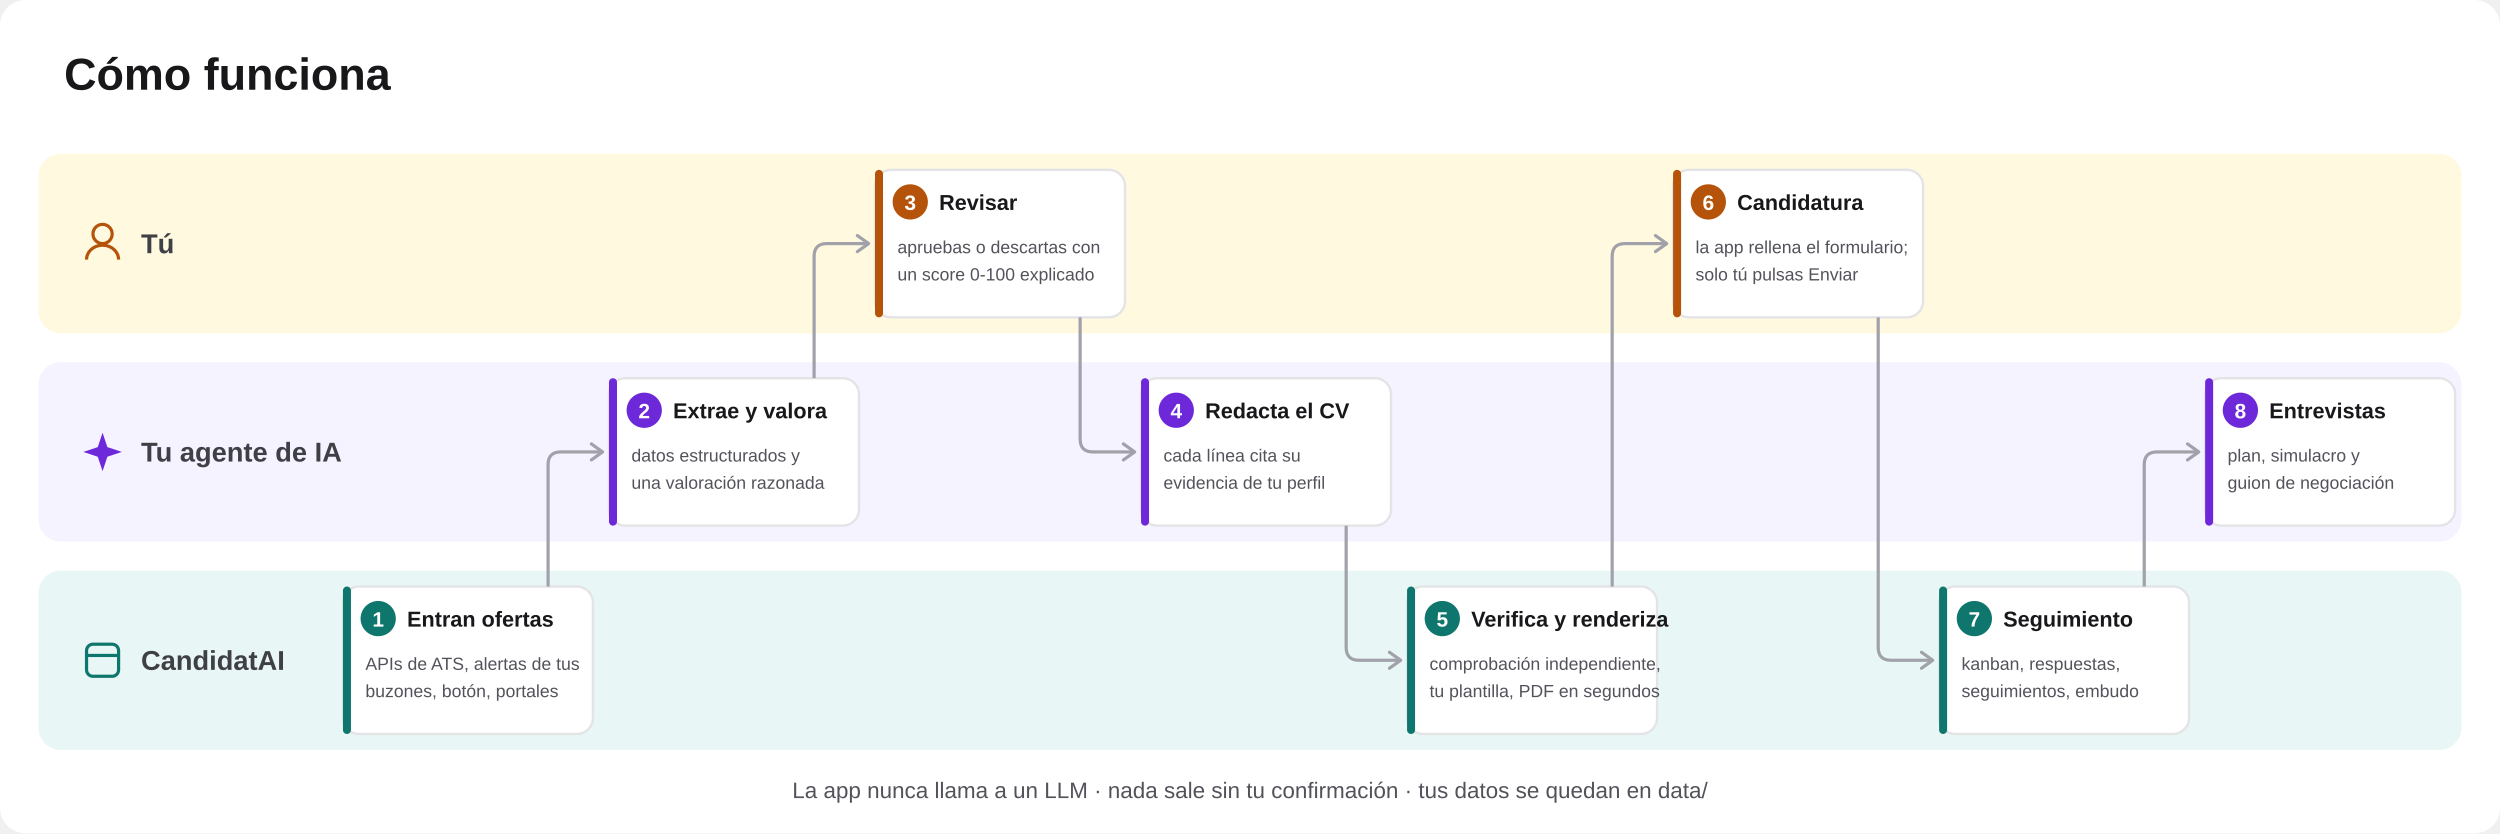
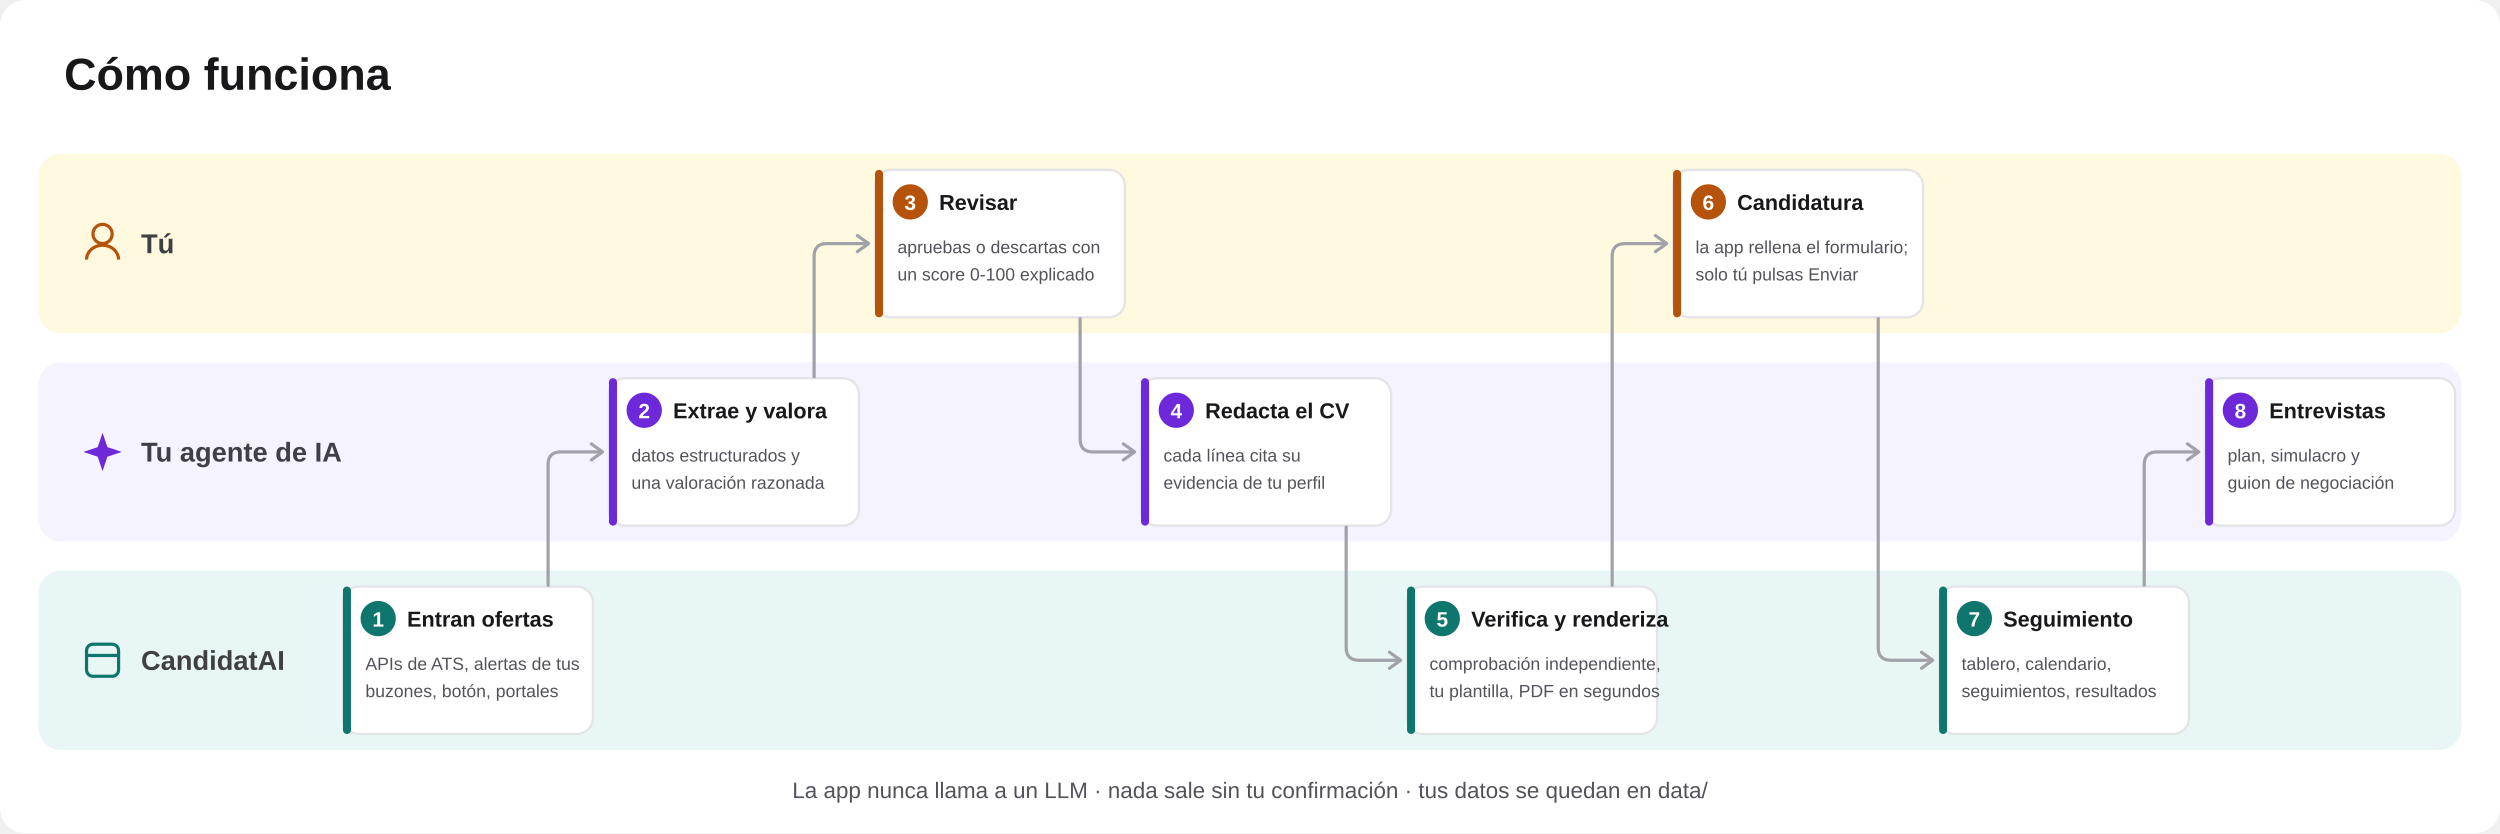
<svg xmlns="http://www.w3.org/2000/svg" width="1560" height="520" viewBox="0 0 1560 520" role="img" aria-label="Cómo funciona">
  <style>.bg{fill:#ffffff}.title{fill:#18181B}.muted{fill:#52525B}.card{fill:#ffffff;stroke:#E4E4E7}.arrow{stroke:#A1A1AA}.lanelabel{fill:#3F3F46}@media (prefers-color-scheme: dark){.bg{fill:#0D1117}.title{fill:#F4F4F5}.muted{fill:#A1A1AA}.card{fill:#161B22;stroke:#30363D}.arrow{stroke:#6E7681}.lanelabel{fill:#D4D4D8}.lane{fill-opacity:0.10}.cardtitle{fill:#F4F4F5}.carddetail{fill:#A1A1AA}}</style>
  <rect class="bg" width="1560" height="520" rx="16" />
  <g font-family="'Segoe UI', 'Helvetica Neue', Arial, sans-serif">
    <text class="title" x="40" y="56" font-size="28" font-weight="800">Cómo funciona</text>
    <rect class="lane" x="24" y="96" width="1512" height="112" rx="14" fill="#FEF3C7" fill-opacity="0.55" />
    <g transform="translate(64,152)" color="#B45309" style="color:#B45309">
      <circle cx="0" cy="-6" r="6" fill="none" stroke="currentColor" stroke-width="2" />
      <path d="M-10 10 a10 9 0 0 1 20 0" fill="none" stroke="currentColor" stroke-width="2" />
    </g>
    <text class="lanelabel" x="88" y="158" font-size="17" font-weight="700">Tú</text>
    <rect class="lane" x="24" y="226" width="1512" height="112" rx="14" fill="#EDE9FE" fill-opacity="0.55" />
    <g transform="translate(64,282)" color="#6D28D9" style="color:#6D28D9">
      <path d="M0 -12 L3 -3 L12 0 L3 3 L0 12 L-3 3 L-12 0 L-3 -3 Z" fill="currentColor" />
    </g>
    <text class="lanelabel" x="88" y="288" font-size="17" font-weight="700">Tu agente de IA</text>
    <rect class="lane" x="24" y="356" width="1512" height="112" rx="14" fill="#D5F0EC" fill-opacity="0.55" />
    <g transform="translate(64,412)" color="#0F766E" style="color:#0F766E">
      <rect x="-10" y="-10" width="20" height="20" rx="4" fill="none" stroke="currentColor" stroke-width="2" />
      <path d="M-10 -3 h20" stroke="currentColor" stroke-width="2" />
    </g>
    <text class="lanelabel" x="88" y="418" font-size="17" font-weight="700">CandidatAI</text>
    <g transform="translate(214,366)">
      <rect class="card" width="156" height="92" rx="10" stroke-width="1.5" />
      <rect width="5" height="92" rx="2.5" fill="#0F766E" />
      <circle cx="22" cy="20" r="11" fill="#0F766E" />
      <text x="22" y="25" text-anchor="middle" font-size="13" font-weight="700" fill="#fff">1</text>
      <text class="title cardtitle" x="40" y="25" font-size="13.5" font-weight="700">Entran ofertas</text>
      <text class="muted carddetail" x="14" y="52" font-size="11">APIs de ATS, alertas de tus</text>
      <text class="muted carddetail" x="14" y="69" font-size="11">buzones, botón, portales</text>
    </g>
    <g transform="translate(380,236)">
      <rect class="card" width="156" height="92" rx="10" stroke-width="1.5" />
      <rect width="5" height="92" rx="2.5" fill="#6D28D9" />
      <circle cx="22" cy="20" r="11" fill="#6D28D9" />
      <text x="22" y="25" text-anchor="middle" font-size="13" font-weight="700" fill="#fff">2</text>
      <text class="title cardtitle" x="40" y="25" font-size="13.5" font-weight="700">Extrae y valora</text>
      <text class="muted carddetail" x="14" y="52" font-size="11">datos estructurados y</text>
      <text class="muted carddetail" x="14" y="69" font-size="11">una valoración razonada</text>
    </g>
    <g transform="translate(546,106)">
      <rect class="card" width="156" height="92" rx="10" stroke-width="1.5" />
      <rect width="5" height="92" rx="2.5" fill="#B45309" />
      <circle cx="22" cy="20" r="11" fill="#B45309" />
      <text x="22" y="25" text-anchor="middle" font-size="13" font-weight="700" fill="#fff">3</text>
      <text class="title cardtitle" x="40" y="25" font-size="13.5" font-weight="700">Revisar</text>
      <text class="muted carddetail" x="14" y="52" font-size="11">apruebas o descartas con</text>
      <text class="muted carddetail" x="14" y="69" font-size="11">un score 0-100 explicado</text>
    </g>
    <g transform="translate(712,236)">
      <rect class="card" width="156" height="92" rx="10" stroke-width="1.5" />
      <rect width="5" height="92" rx="2.5" fill="#6D28D9" />
      <circle cx="22" cy="20" r="11" fill="#6D28D9" />
      <text x="22" y="25" text-anchor="middle" font-size="13" font-weight="700" fill="#fff">4</text>
      <text class="title cardtitle" x="40" y="25" font-size="13.5" font-weight="700">Redacta el CV</text>
      <text class="muted carddetail" x="14" y="52" font-size="11">cada línea cita su</text>
      <text class="muted carddetail" x="14" y="69" font-size="11">evidencia de tu perfil</text>
    </g>
    <g transform="translate(878,366)">
      <rect class="card" width="156" height="92" rx="10" stroke-width="1.5" />
      <rect width="5" height="92" rx="2.5" fill="#0F766E" />
      <circle cx="22" cy="20" r="11" fill="#0F766E" />
      <text x="22" y="25" text-anchor="middle" font-size="13" font-weight="700" fill="#fff">5</text>
      <text class="title cardtitle" x="40" y="25" font-size="13.5" font-weight="700">Verifica y renderiza</text>
      <text class="muted carddetail" x="14" y="52" font-size="11">comprobación independiente,</text>
      <text class="muted carddetail" x="14" y="69" font-size="11">tu plantilla, PDF en segundos</text>
    </g>
    <g transform="translate(1044,106)">
      <rect class="card" width="156" height="92" rx="10" stroke-width="1.5" />
      <rect width="5" height="92" rx="2.5" fill="#B45309" />
      <circle cx="22" cy="20" r="11" fill="#B45309" />
      <text x="22" y="25" text-anchor="middle" font-size="13" font-weight="700" fill="#fff">6</text>
      <text class="title cardtitle" x="40" y="25" font-size="13.5" font-weight="700">Candidatura</text>
      <text class="muted carddetail" x="14" y="52" font-size="11">la app rellena el formulario;</text>
      <text class="muted carddetail" x="14" y="69" font-size="11">solo tú pulsas Enviar</text>
    </g>
    <g transform="translate(1210,366)">
      <rect class="card" width="156" height="92" rx="10" stroke-width="1.5" />
      <rect width="5" height="92" rx="2.5" fill="#0F766E" />
      <circle cx="22" cy="20" r="11" fill="#0F766E" />
      <text x="22" y="25" text-anchor="middle" font-size="13" font-weight="700" fill="#fff">7</text>
      <text class="title cardtitle" x="40" y="25" font-size="13.5" font-weight="700">Seguimiento</text>
-       <text class="muted carddetail" x="14" y="52" font-size="11">kanban, respuestas,</text>
-       <text class="muted carddetail" x="14" y="69" font-size="11">seguimientos, embudo</text>
+       <text class="muted carddetail" x="14" y="52" font-size="11">tablero, calendario,</text>
+       <text class="muted carddetail" x="14" y="69" font-size="11">seguimientos, resultados</text>
    </g>
    <g transform="translate(1376,236)">
      <rect class="card" width="156" height="92" rx="10" stroke-width="1.5" />
      <rect width="5" height="92" rx="2.5" fill="#6D28D9" />
      <circle cx="22" cy="20" r="11" fill="#6D28D9" />
      <text x="22" y="25" text-anchor="middle" font-size="13" font-weight="700" fill="#fff">8</text>
      <text class="title cardtitle" x="40" y="25" font-size="13.5" font-weight="700">Entrevistas</text>
      <text class="muted carddetail" x="14" y="52" font-size="11">plan, simulacro y</text>
      <text class="muted carddetail" x="14" y="69" font-size="11">guion de negociación</text>
    </g>
    <path class="arrow" d="M342 366 V290 Q342 282 350 282 H376" fill="none" stroke-width="2" />
    <path class="arrow" d="M369 277 L376 282 L369 287" fill="none" stroke-width="2" stroke-linecap="round" stroke-linejoin="round" />
    <path class="arrow" d="M508 236 V160 Q508 152 516 152 H542" fill="none" stroke-width="2" />
    <path class="arrow" d="M535 147 L542 152 L535 157" fill="none" stroke-width="2" stroke-linecap="round" stroke-linejoin="round" />
    <path class="arrow" d="M674 198 V274 Q674 282 682 282 H708" fill="none" stroke-width="2" />
    <path class="arrow" d="M701 277 L708 282 L701 287" fill="none" stroke-width="2" stroke-linecap="round" stroke-linejoin="round" />
    <path class="arrow" d="M840 328 V404 Q840 412 848 412 H874" fill="none" stroke-width="2" />
    <path class="arrow" d="M867 407 L874 412 L867 417" fill="none" stroke-width="2" stroke-linecap="round" stroke-linejoin="round" />
    <path class="arrow" d="M1006 366 V160 Q1006 152 1014 152 H1040" fill="none" stroke-width="2" />
    <path class="arrow" d="M1033 147 L1040 152 L1033 157" fill="none" stroke-width="2" stroke-linecap="round" stroke-linejoin="round" />
    <path class="arrow" d="M1172 198 V404 Q1172 412 1180 412 H1206" fill="none" stroke-width="2" />
    <path class="arrow" d="M1199 407 L1206 412 L1199 417" fill="none" stroke-width="2" stroke-linecap="round" stroke-linejoin="round" />
    <path class="arrow" d="M1338 366 V290 Q1338 282 1346 282 H1372" fill="none" stroke-width="2" />
    <path class="arrow" d="M1365 277 L1372 282 L1365 287" fill="none" stroke-width="2" stroke-linecap="round" stroke-linejoin="round" />
    <text class="muted" x="780" y="498" text-anchor="middle" font-size="14">La app nunca llama a un LLM · nada sale sin tu confirmación · tus datos se quedan en data/</text>
  </g>
</svg>
